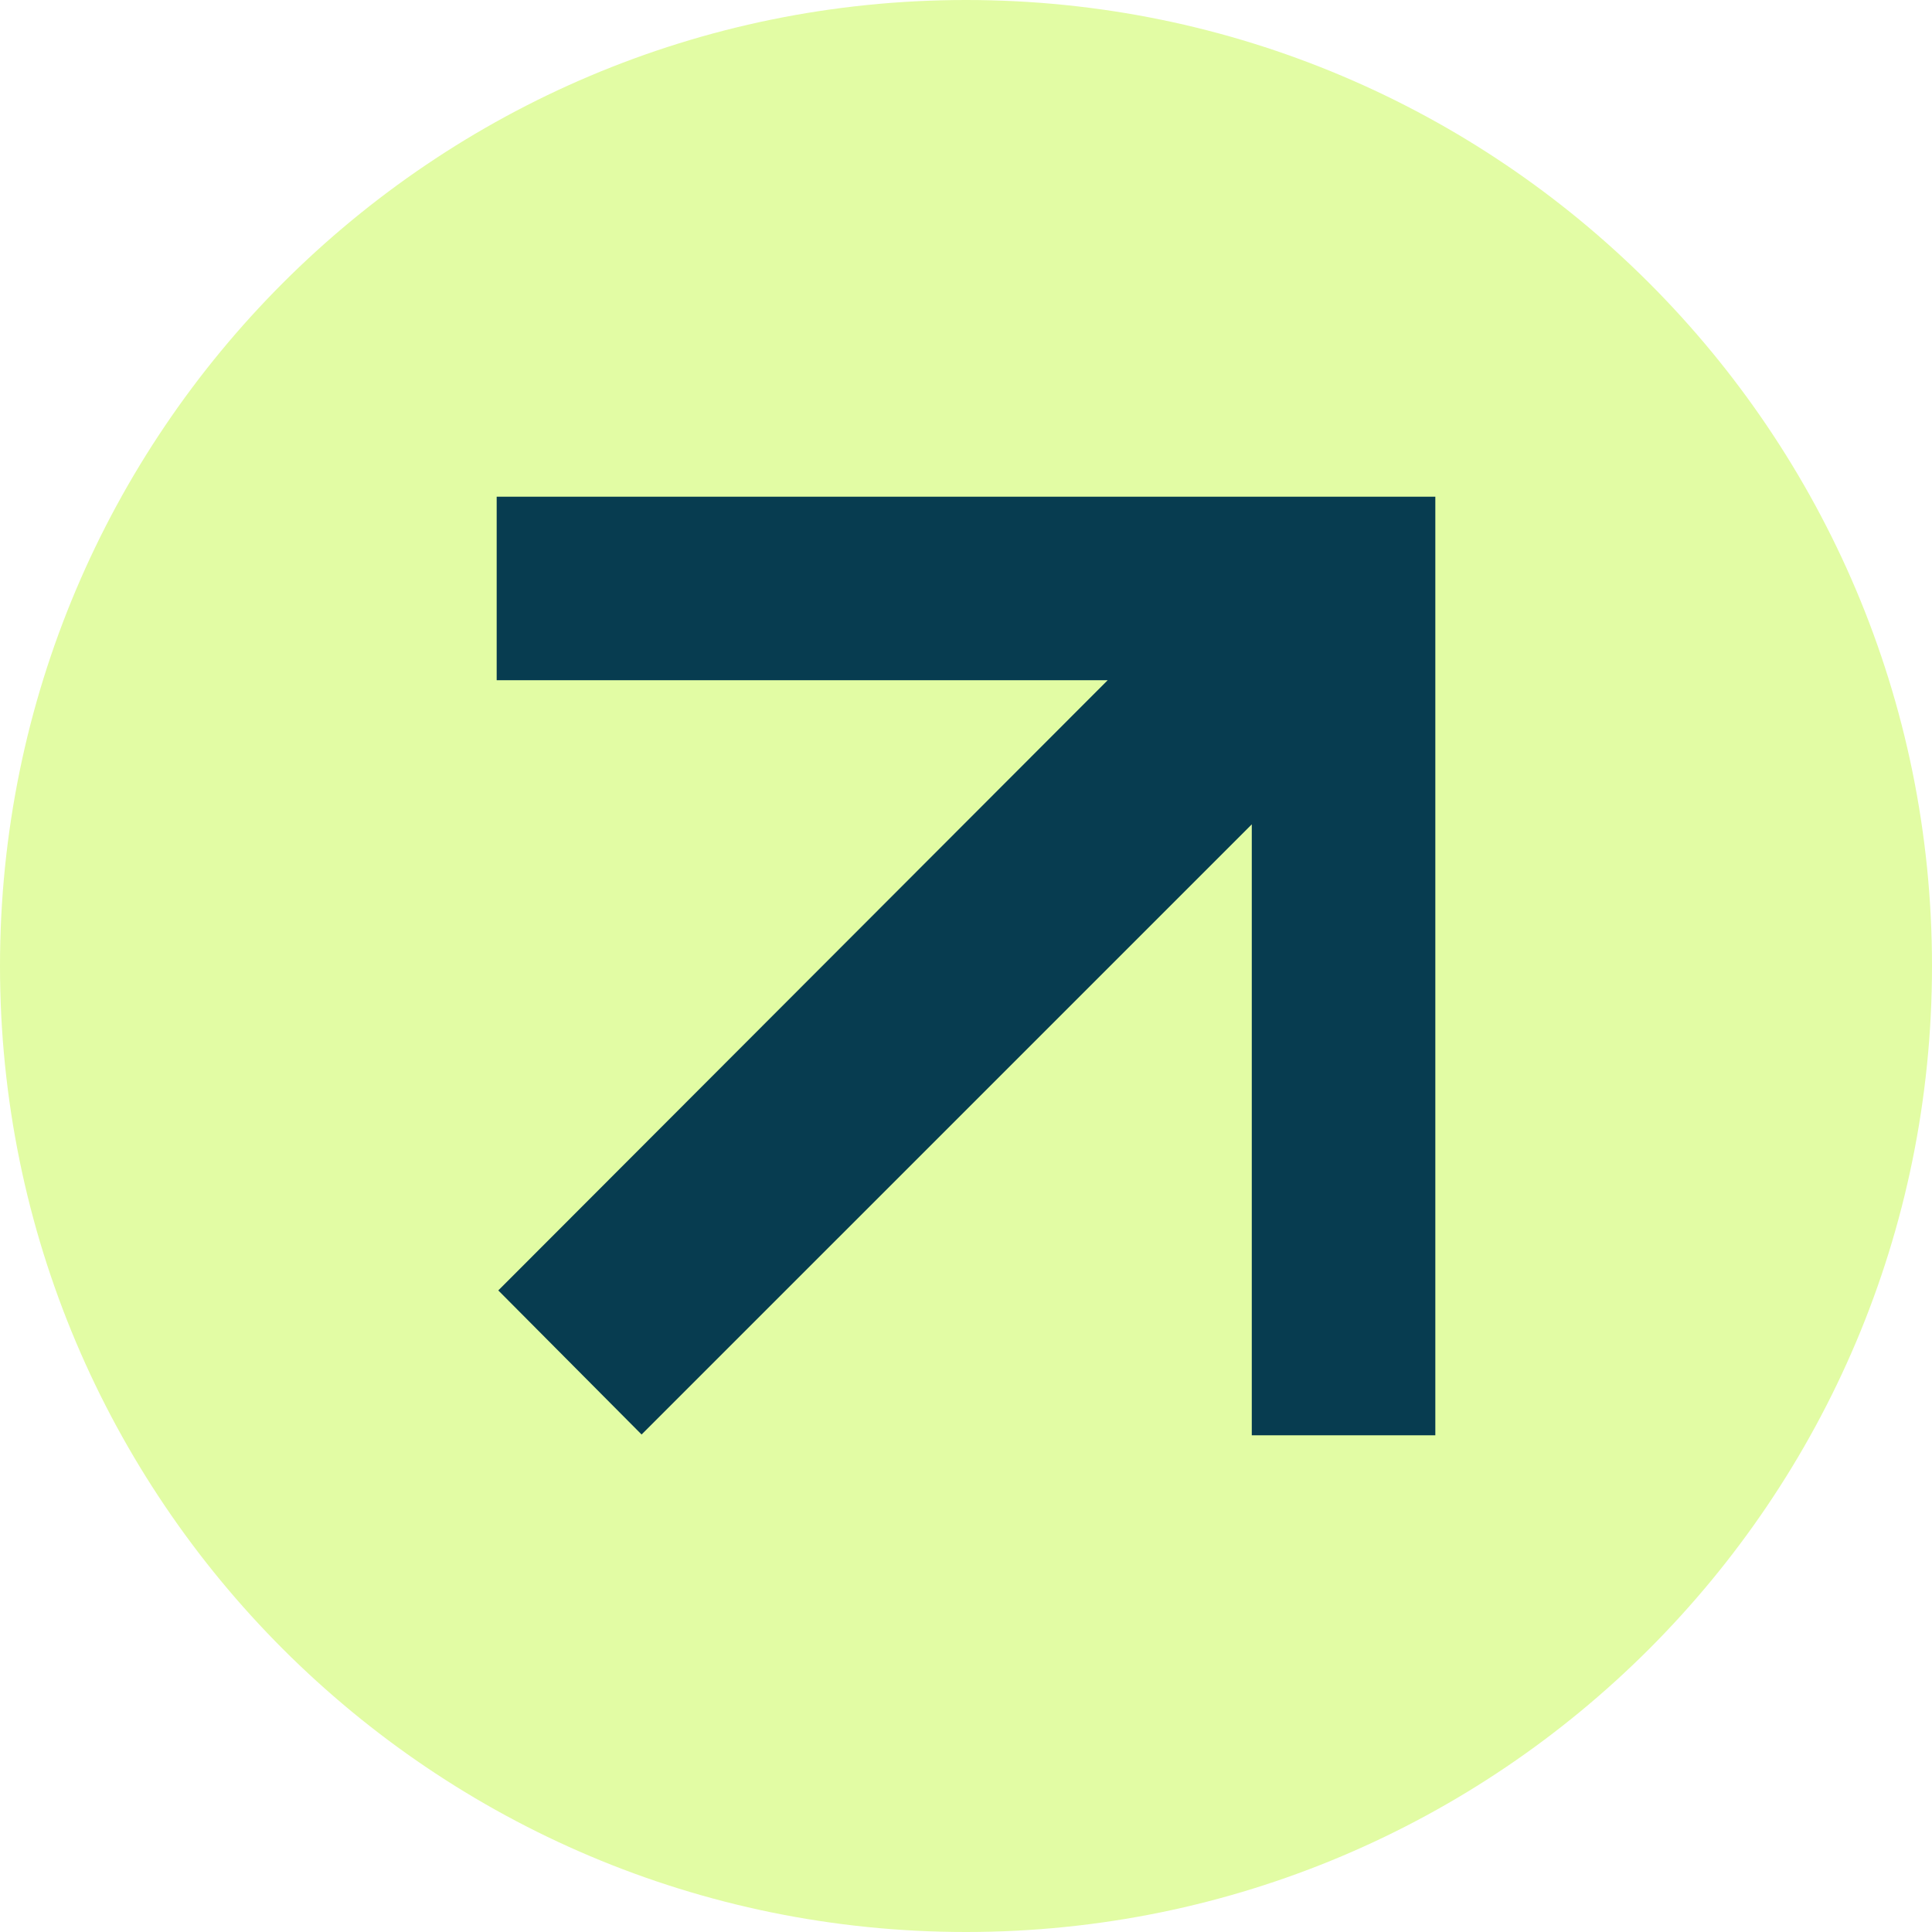
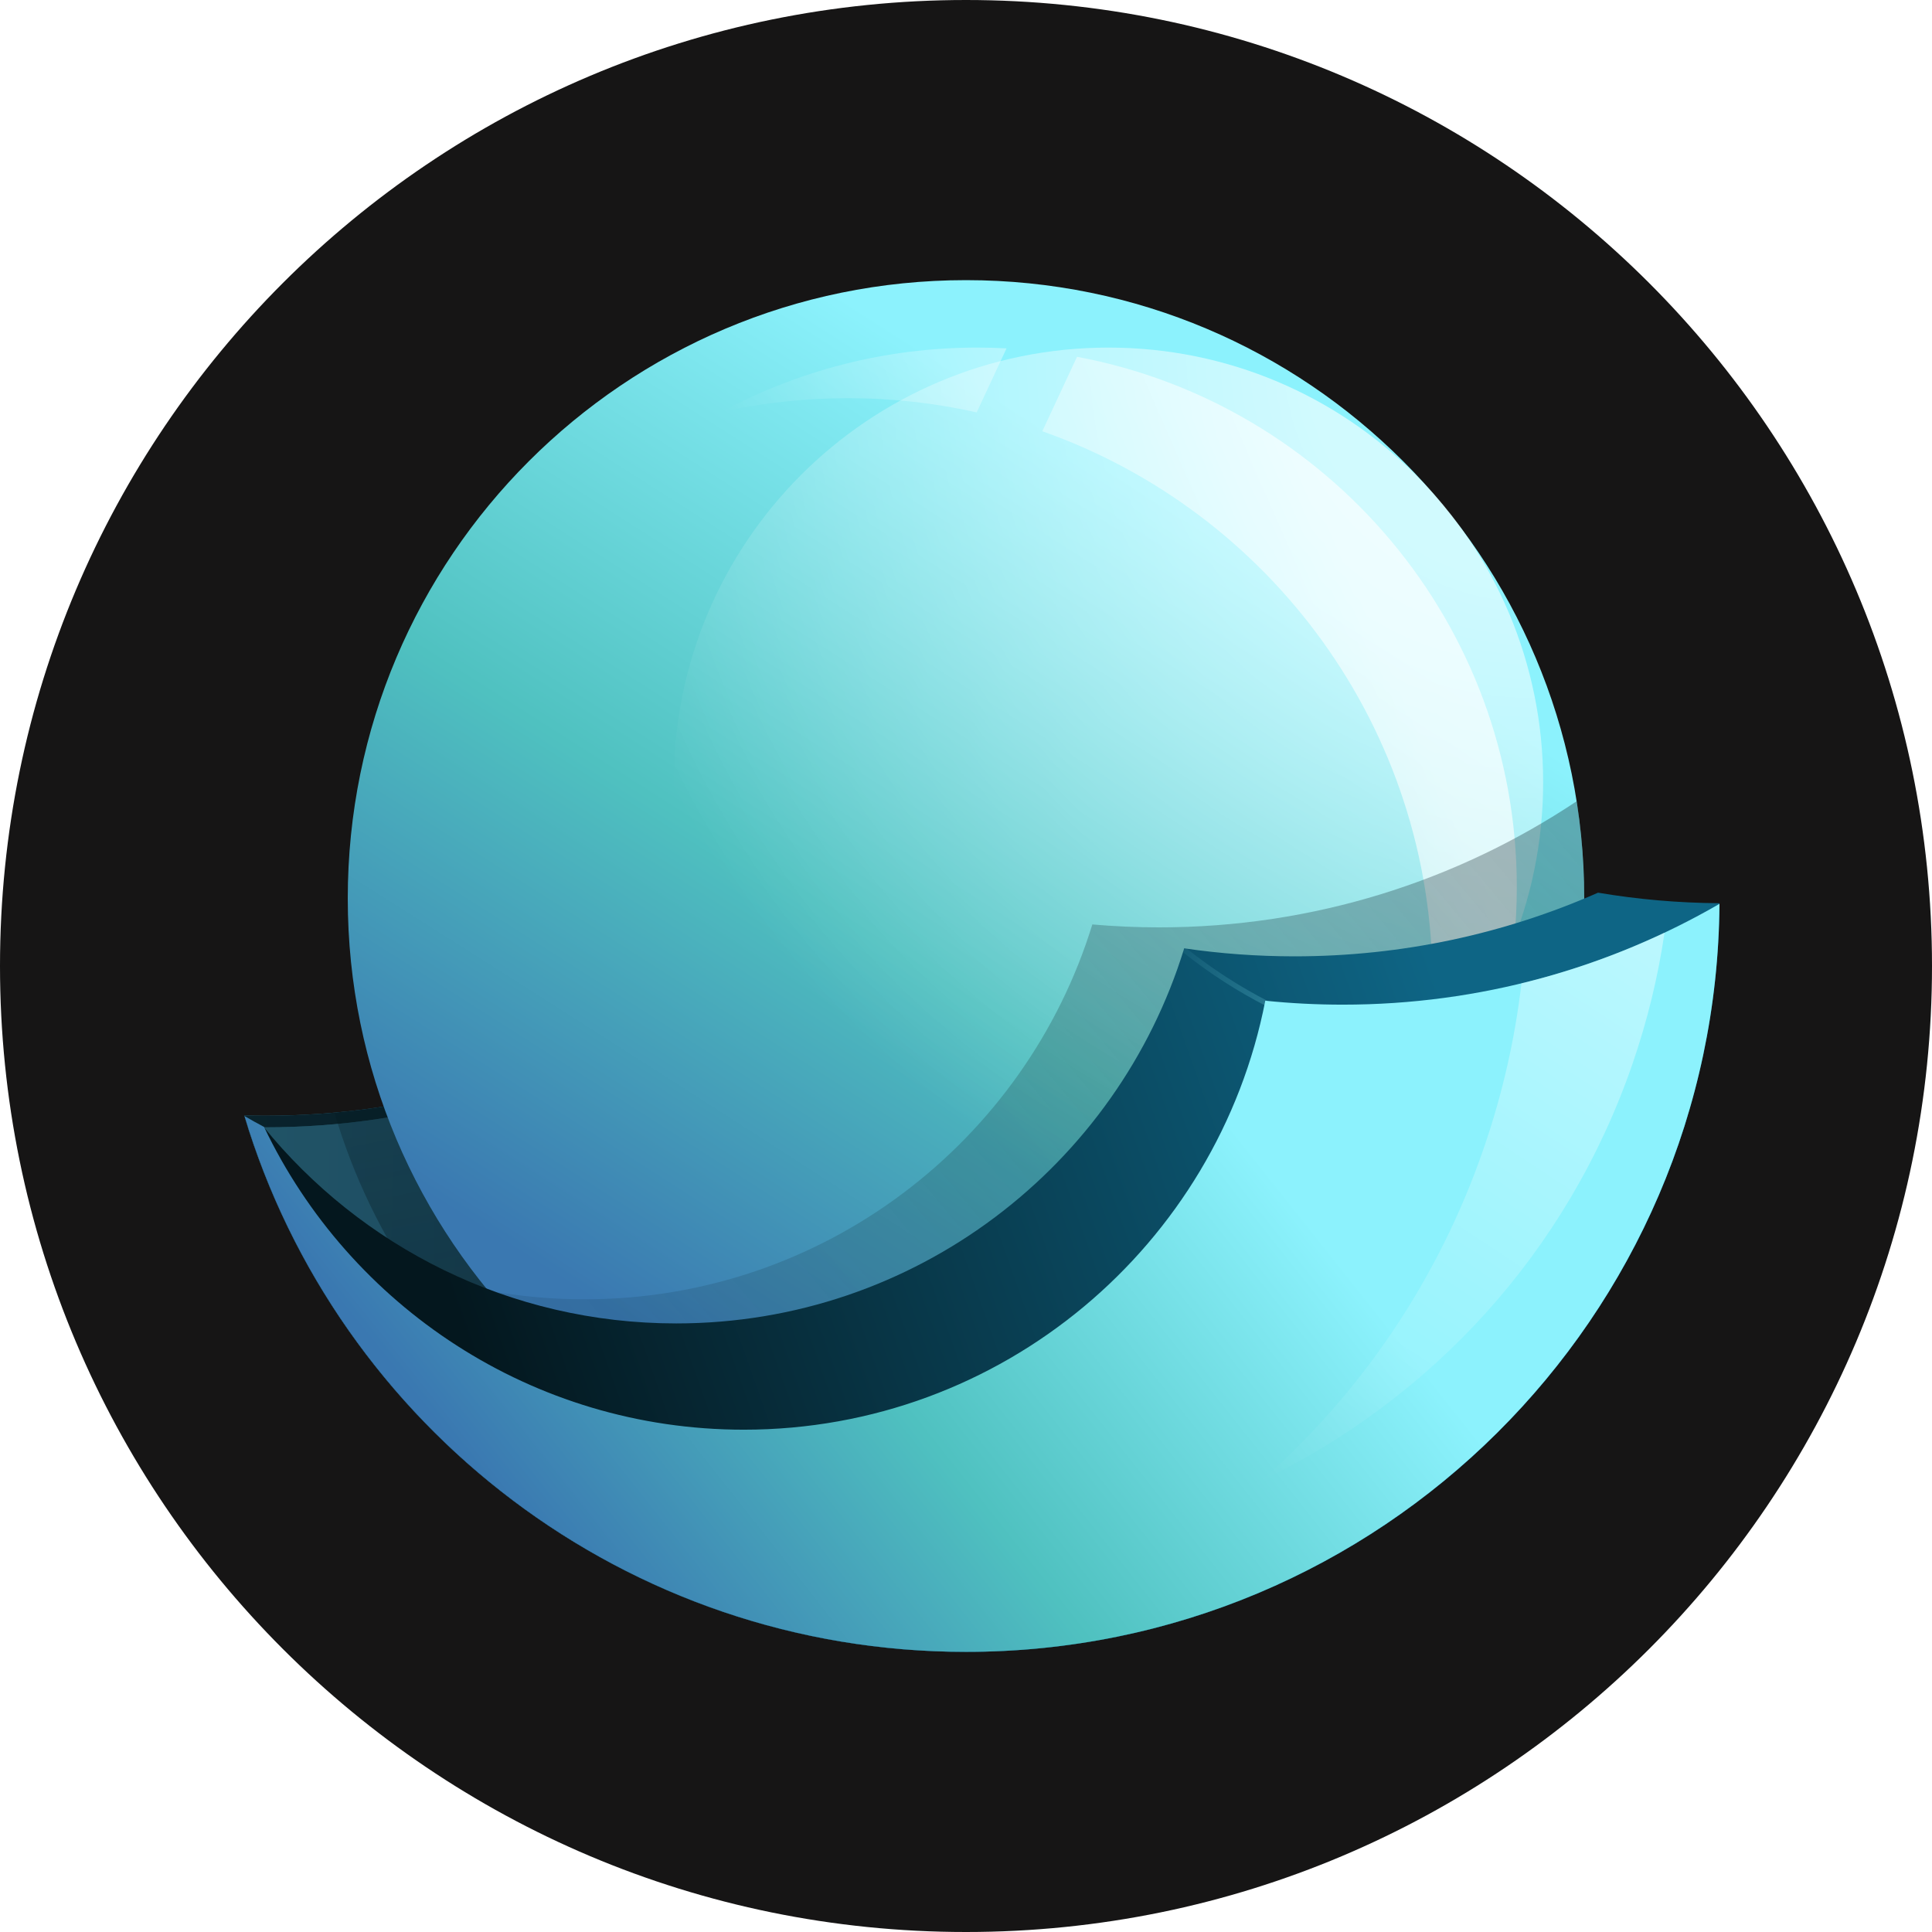
- <svg xmlns="http://www.w3.org/2000/svg" viewBox="0 0 256 256">
-   <circle cx="128" cy="128" r="128" fill="#E2FCA4" />
-   <path d="m65.813 65.813v24.32h80.96l-80.746 80.854 18.987 19.093 80.854-80.853v80.96h24.32v-124.37h-124.37z" clip-rule="evenodd" fill="#073C50" fill-rule="evenodd" />
+ <svg xmlns="http://www.w3.org/2000/svg" width="256" height="256" viewBox="0 0 256 256" fill="none">
+   <circle cx="128" cy="128" r="128" fill="#161515" />
+   <path d="M32.361 147.801C33.304 147.827 34.251 147.84 35.2 147.84C54.727 147.84 72.944 142.235 88.33 132.545C94.629 164.965 123.174 189.44 157.436 189.44C185.477 189.44 209.689 173.046 221.01 149.32C221.887 148.856 222.754 148.374 223.609 147.875C211.237 188.957 173.111 218.88 127.996 218.88C82.854 218.88 44.71 188.921 32.361 147.801Z" fill="url(#paint0_radial_0_3-3595ce96e1a54de9a615daeb)" />
+   <path d="M32.361 147.801C33.304 147.827 34.251 147.84 35.2 147.84C54.727 147.84 72.944 142.235 88.33 132.545C94.629 164.965 123.174 189.44 157.436 189.44C185.477 189.44 209.689 173.046 221.01 149.32C221.887 148.856 222.754 148.374 223.609 147.875C211.237 188.957 173.111 218.88 127.996 218.88C82.854 218.88 44.71 188.921 32.361 147.801Z" fill="#04171E" fill-opacity="0.88" />
+   <path d="M32.84 149.349C33.624 149.367 34.411 149.376 35.2 149.376C54.844 149.376 73.163 143.703 88.608 133.905C95.431 165.647 123.655 189.44 157.436 189.44C185.477 189.44 209.689 173.046 221.01 149.32C221.887 148.856 222.754 148.374 223.609 147.875C211.237 188.957 173.111 218.88 127.996 218.88C83.423 218.88 45.672 189.67 32.84 149.349Z" fill="url(#paint1_radial_0_3-15daeb8bef93e055fa31e94a)" />
+   <path d="M32.84 149.349C33.624 149.367 34.411 149.376 35.2 149.376C54.844 149.376 73.163 143.703 88.608 133.905C95.431 165.647 123.655 189.44 157.436 189.44C185.477 189.44 209.689 173.046 221.01 149.32C221.887 148.856 222.754 148.374 223.609 147.875C211.237 188.957 173.111 218.88 127.996 218.88C83.423 218.88 45.672 189.67 32.84 149.349Z" fill="#04171E" fill-opacity="0.4" />
+   <path d="M175.231 187.172C161.035 198.978 142.787 206.079 122.88 206.079C85.721 206.079 54.34 181.338 44.312 147.43C60.388 145.975 75.364 140.71 88.33 132.545C94.629 164.965 123.174 189.44 157.436 189.44C163.584 189.44 169.547 188.652 175.231 187.172Z" fill="url(#paint2_linear_0_3-3b42d1a43f200797b936ba83)" fill-opacity="0.64" />
+   <path d="M209.92 119.04C209.92 164.283 173.243 200.96 128 200.96C82.757 200.96 46.08 164.283 46.08 119.04C46.08 73.797 82.757 37.12 128 37.12C173.243 37.12 209.92 73.797 209.92 119.04Z" fill="url(#paint3_radial_0_3-9f34a1c6942cba2d1aa7cb88)" />
+   <path d="M204.474 103.657C204.474 135.469 178.686 161.257 146.874 161.257C115.063 161.257 89.274 135.469 89.274 103.657C89.274 71.846 115.063 46.057 146.874 46.057C178.686 46.057 204.474 71.846 204.474 103.657Z" fill="url(#paint4_radial_0_3-9b8c48c19f34a1c6942cbaa1)" fill-opacity="0.6" />
+   <path d="M133.371 46.161C132.086 46.092 130.792 46.057 129.49 46.057C117.235 46.057 105.7 49.141 95.619 54.574C101.011 53.386 106.613 52.76 112.361 52.76C118.221 52.76 123.928 53.411 129.415 54.644L133.371 46.161Z" fill="url(#paint5_linear_0_3-ce63903945ff48c68c8c47f5)" fill-opacity="0.64" />
+   <path d="M138.11 57.143C168.228 67.756 189.813 96.463 189.813 130.212C189.813 144.086 186.165 157.109 179.775 168.373C192.871 155.414 200.984 137.43 200.984 117.551C200.984 82.583 175.88 53.479 142.711 47.277L138.11 57.143Z" fill="url(#paint6_linear_0_3-cd1406cbde45d6a288b84412)" fill-opacity="0.64" />
+   <path d="M171.778 188.295C159.115 196.317 144.1 200.961 128 200.961C102.485 200.961 79.694 189.296 64.67 171.008C68.811 171.767 73.08 172.164 77.441 172.164C109.107 172.164 135.89 151.257 144.739 122.494C147.659 122.75 150.615 122.881 153.601 122.881C174.059 122.881 193.081 116.728 208.915 106.171C209.576 110.364 209.92 114.663 209.92 119.041C209.92 121.759 209.787 124.447 209.529 127.097C204.927 151.949 191.121 173.571 171.778 188.295Z" fill="url(#paint7_linear_0_3-6b0072891d236a3a88b40902)" fill-opacity="0.64" />
+   <path d="M32.387 147.874C44.758 188.958 82.885 218.882 128.001 218.882C182.929 218.882 227.497 174.526 227.839 119.679C222.359 119.645 216.984 119.169 211.748 118.285C199.442 123.709 185.833 126.72 171.522 126.72C166.559 126.72 161.681 126.358 156.912 125.659C148.073 154.439 121.281 175.361 89.604 175.361C67.514 175.361 47.8 165.187 34.893 149.27C34.047 148.821 33.212 148.355 32.387 147.874Z" fill="url(#paint8_linear_0_3-090266fa84a88b4028b32d81)" />
+   <path d="M227.839 119.766C213.154 128.26 196.105 133.122 177.921 133.122C174.456 133.122 171.031 132.945 167.657 132.6C161.337 164.994 132.804 189.442 98.561 189.442C70.52 189.442 46.309 173.048 34.988 149.322C34.11 148.858 33.243 148.376 32.388 147.876C44.761 188.958 82.886 218.882 128.001 218.882C182.9 218.882 227.449 174.573 227.839 119.766Z" fill="url(#paint9_radial_0_3-847868377822eb29b6afbfe0)" />
+   <path d="M220.559 123.585C214.545 126.43 208.202 128.691 201.602 130.296C200.746 137.587 199.1 144.898 196.613 152.123C190.549 169.733 180.227 184.668 167.194 196.172C189.479 185.447 207.637 166.167 216.324 140.936C218.303 135.191 219.704 129.386 220.559 123.585Z" fill="url(#paint10_linear_0_3-d5db57dc4aa897d6cd4f7a94)" fill-opacity="0.64" />
+   <path opacity="0.2" fill-rule="evenodd" clip-rule="evenodd" d="M156.87 125.831C156.982 125.68 157.193 125.652 157.339 125.768C160.672 128.412 164.273 130.744 168.134 132.722C168.3 132.807 168.367 133.014 168.285 133.185C168.203 133.355 168.002 133.425 167.836 133.34C163.936 131.342 160.297 128.986 156.931 126.315C156.784 126.199 156.757 125.982 156.87 125.831Z" fill="url(#paint11_linear_0_3-b96174c1bc44a69f89e42244)" />
+   <defs>
+     <radialGradient id="paint0_radial_0_3-3595ce96e1a54de9a615daeb" cx="0" cy="0" r="1" gradientUnits="userSpaceOnUse" gradientTransform="translate(223.609 197.792) rotate(179.948) scale(724.923 2106.35)">
+       <stop offset="0.104" stop-color="#24537E" />
+       <stop offset="0.52" stop-color="#4FC1C0" />
+       <stop offset="1" stop-color="#DAFFF4" />
+     </radialGradient>
+     <radialGradient id="paint1_radial_0_3-15daeb8bef93e055fa31e94a" cx="0" cy="0" r="1" gradientUnits="userSpaceOnUse" gradientTransform="translate(223.609 197.792) rotate(179.948) scale(724.923 2106.35)">
+       <stop offset="0.104" stop-color="#24537E" />
+       <stop offset="0.52" stop-color="#4FC1C0" />
+       <stop offset="1" stop-color="#DAFFF4" />
+     </radialGradient>
+     <linearGradient id="paint2_linear_0_3-3b42d1a43f200797b936ba83" x1="172.783" y1="219.88" x2="139.846" y2="48.56" gradientUnits="userSpaceOnUse">
+       <stop stop-color="#04171E" />
+       <stop offset="1" stop-color="#04171E" stop-opacity="0" />
+     </linearGradient>
+     <radialGradient id="paint3_radial_0_3-9f34a1c6942cba2d1aa7cb88" cx="0" cy="0" r="1" gradientUnits="userSpaceOnUse" gradientTransform="translate(68.0493 183.087) rotate(-57.5402) scale(144.309 2091.11)">
+       <stop offset="0.104" stop-color="#3A78B1" />
+       <stop offset="0.52" stop-color="#4FC1C0" />
+       <stop offset="1" stop-color="#8CF2FD" />
+     </radialGradient>
+     <radialGradient id="paint4_radial_0_3-9b8c48c19f34a1c6942cbaa1" cx="0" cy="0" r="1" gradientUnits="userSpaceOnUse" gradientTransform="translate(204.16 46.08) rotate(144.267) scale(141.916 140.909)">
+       <stop offset="0.216" stop-color="white" />
+       <stop offset="0.906" stop-color="white" stop-opacity="0" />
+     </radialGradient>
+     <linearGradient id="paint5_linear_0_3-ce63903945ff48c68c8c47f5" x1="179.84" y1="78.08" x2="95.36" y2="114.88" gradientUnits="userSpaceOnUse">
+       <stop stop-color="white" />
+       <stop offset="0.732" stop-color="white" stop-opacity="0" />
+     </linearGradient>
+     <linearGradient id="paint6_linear_0_3-cd1406cbde45d6a288b84412" x1="179.84" y1="78.08" x2="95.36" y2="114.88" gradientUnits="userSpaceOnUse">
+       <stop stop-color="white" />
+       <stop offset="0.732" stop-color="white" stop-opacity="0" />
+     </linearGradient>
+     <linearGradient id="paint7_linear_0_3-6b0072891d236a3a88b40902" x1="336.649" y1="-96.966" x2="-8.868" y2="190.898" gradientUnits="userSpaceOnUse">
+       <stop stop-color="#04171E" />
+       <stop offset="1" stop-color="#04171E" stop-opacity="0" />
+     </linearGradient>
+     <linearGradient id="paint8_linear_0_3-090266fa84a88b4028b32d81" x1="191.36" y1="132.16" x2="61.76" y2="177.92" gradientUnits="userSpaceOnUse">
+       <stop stop-color="#0E6585" />
+       <stop offset="1" stop-color="#04171E" />
+     </linearGradient>
+     <radialGradient id="paint9_radial_0_3-847868377822eb29b6afbfe0" cx="0" cy="0" r="1" gradientUnits="userSpaceOnUse" gradientTransform="translate(58.5963 208.069) rotate(-38.5632) scale(118.164 1842.98)">
+       <stop offset="0.104" stop-color="#3A78B1" />
+       <stop offset="0.52" stop-color="#4FC1C0" />
+       <stop offset="1" stop-color="#8CF2FD" />
+     </radialGradient>
+     <linearGradient id="paint10_linear_0_3-d5db57dc4aa897d6cd4f7a94" x1="220.8" y1="123.52" x2="170.96" y2="199.066" gradientUnits="userSpaceOnUse">
+       <stop stop-color="white" stop-opacity="0.64" />
+       <stop offset="1" stop-color="white" stop-opacity="0" />
+     </linearGradient>
+     <linearGradient id="paint11_linear_0_3-b96174c1bc44a69f89e42244" x1="168.253" y1="133.012" x2="152.05" y2="122.996" gradientUnits="userSpaceOnUse">
+       <stop stop-color="#8CF2FD" />
+       <stop offset="1" stop-color="#8CF2FD" stop-opacity="0" />
+     </linearGradient>
+   </defs>
</svg>
